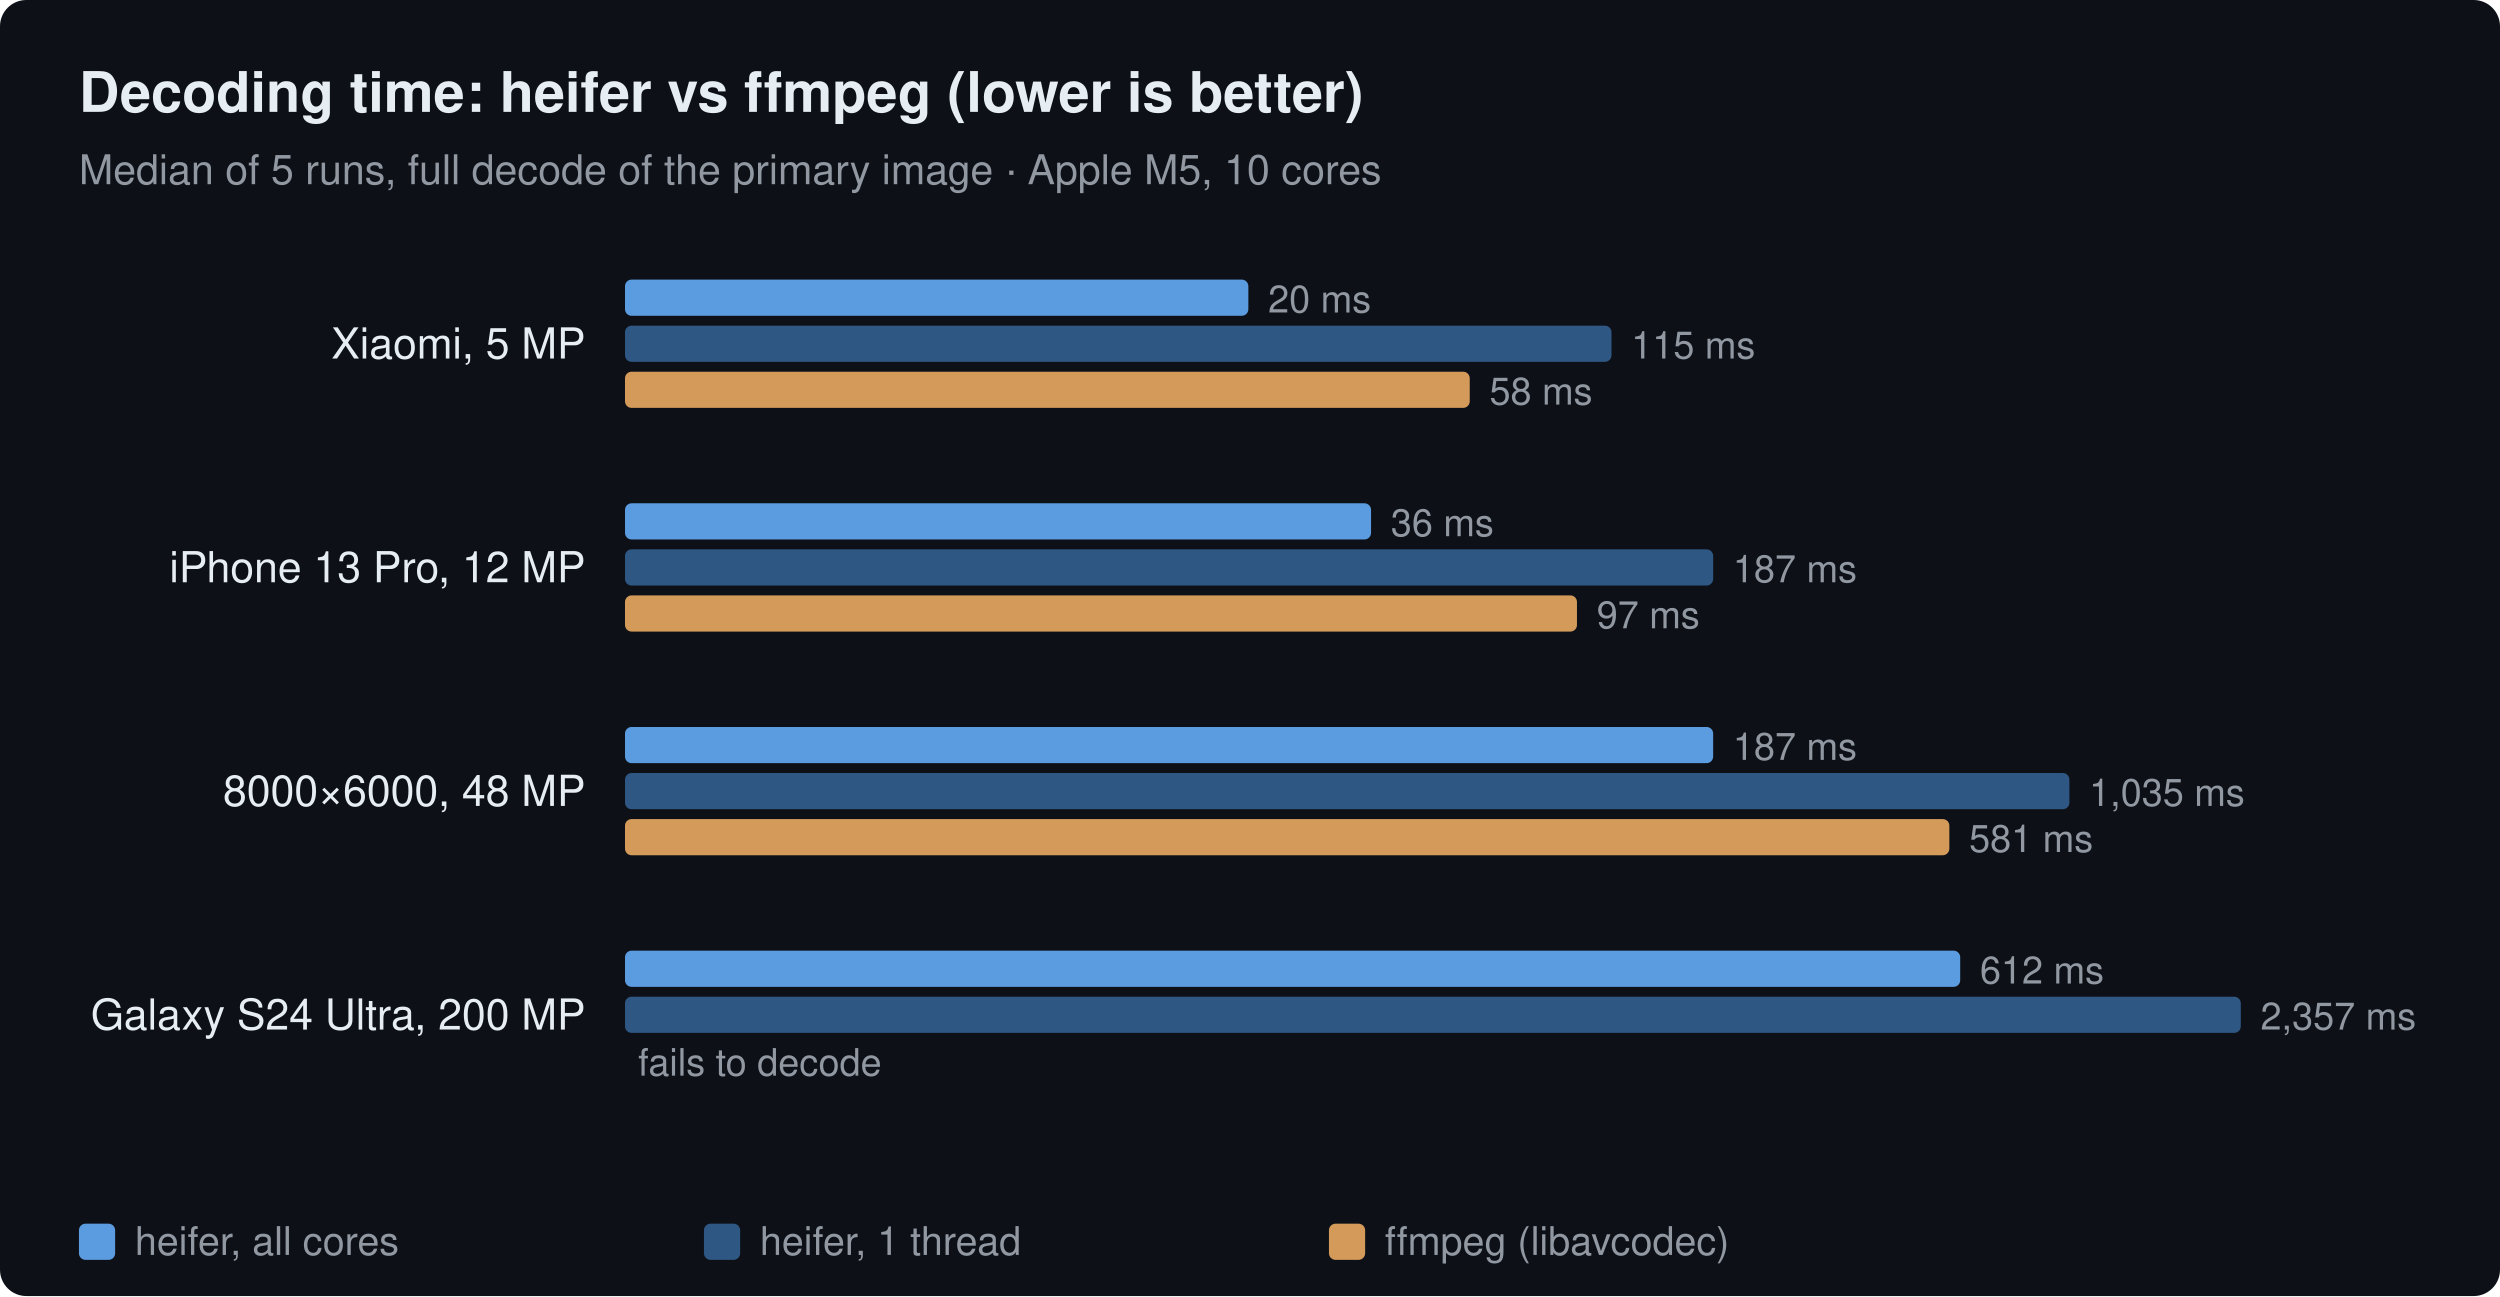
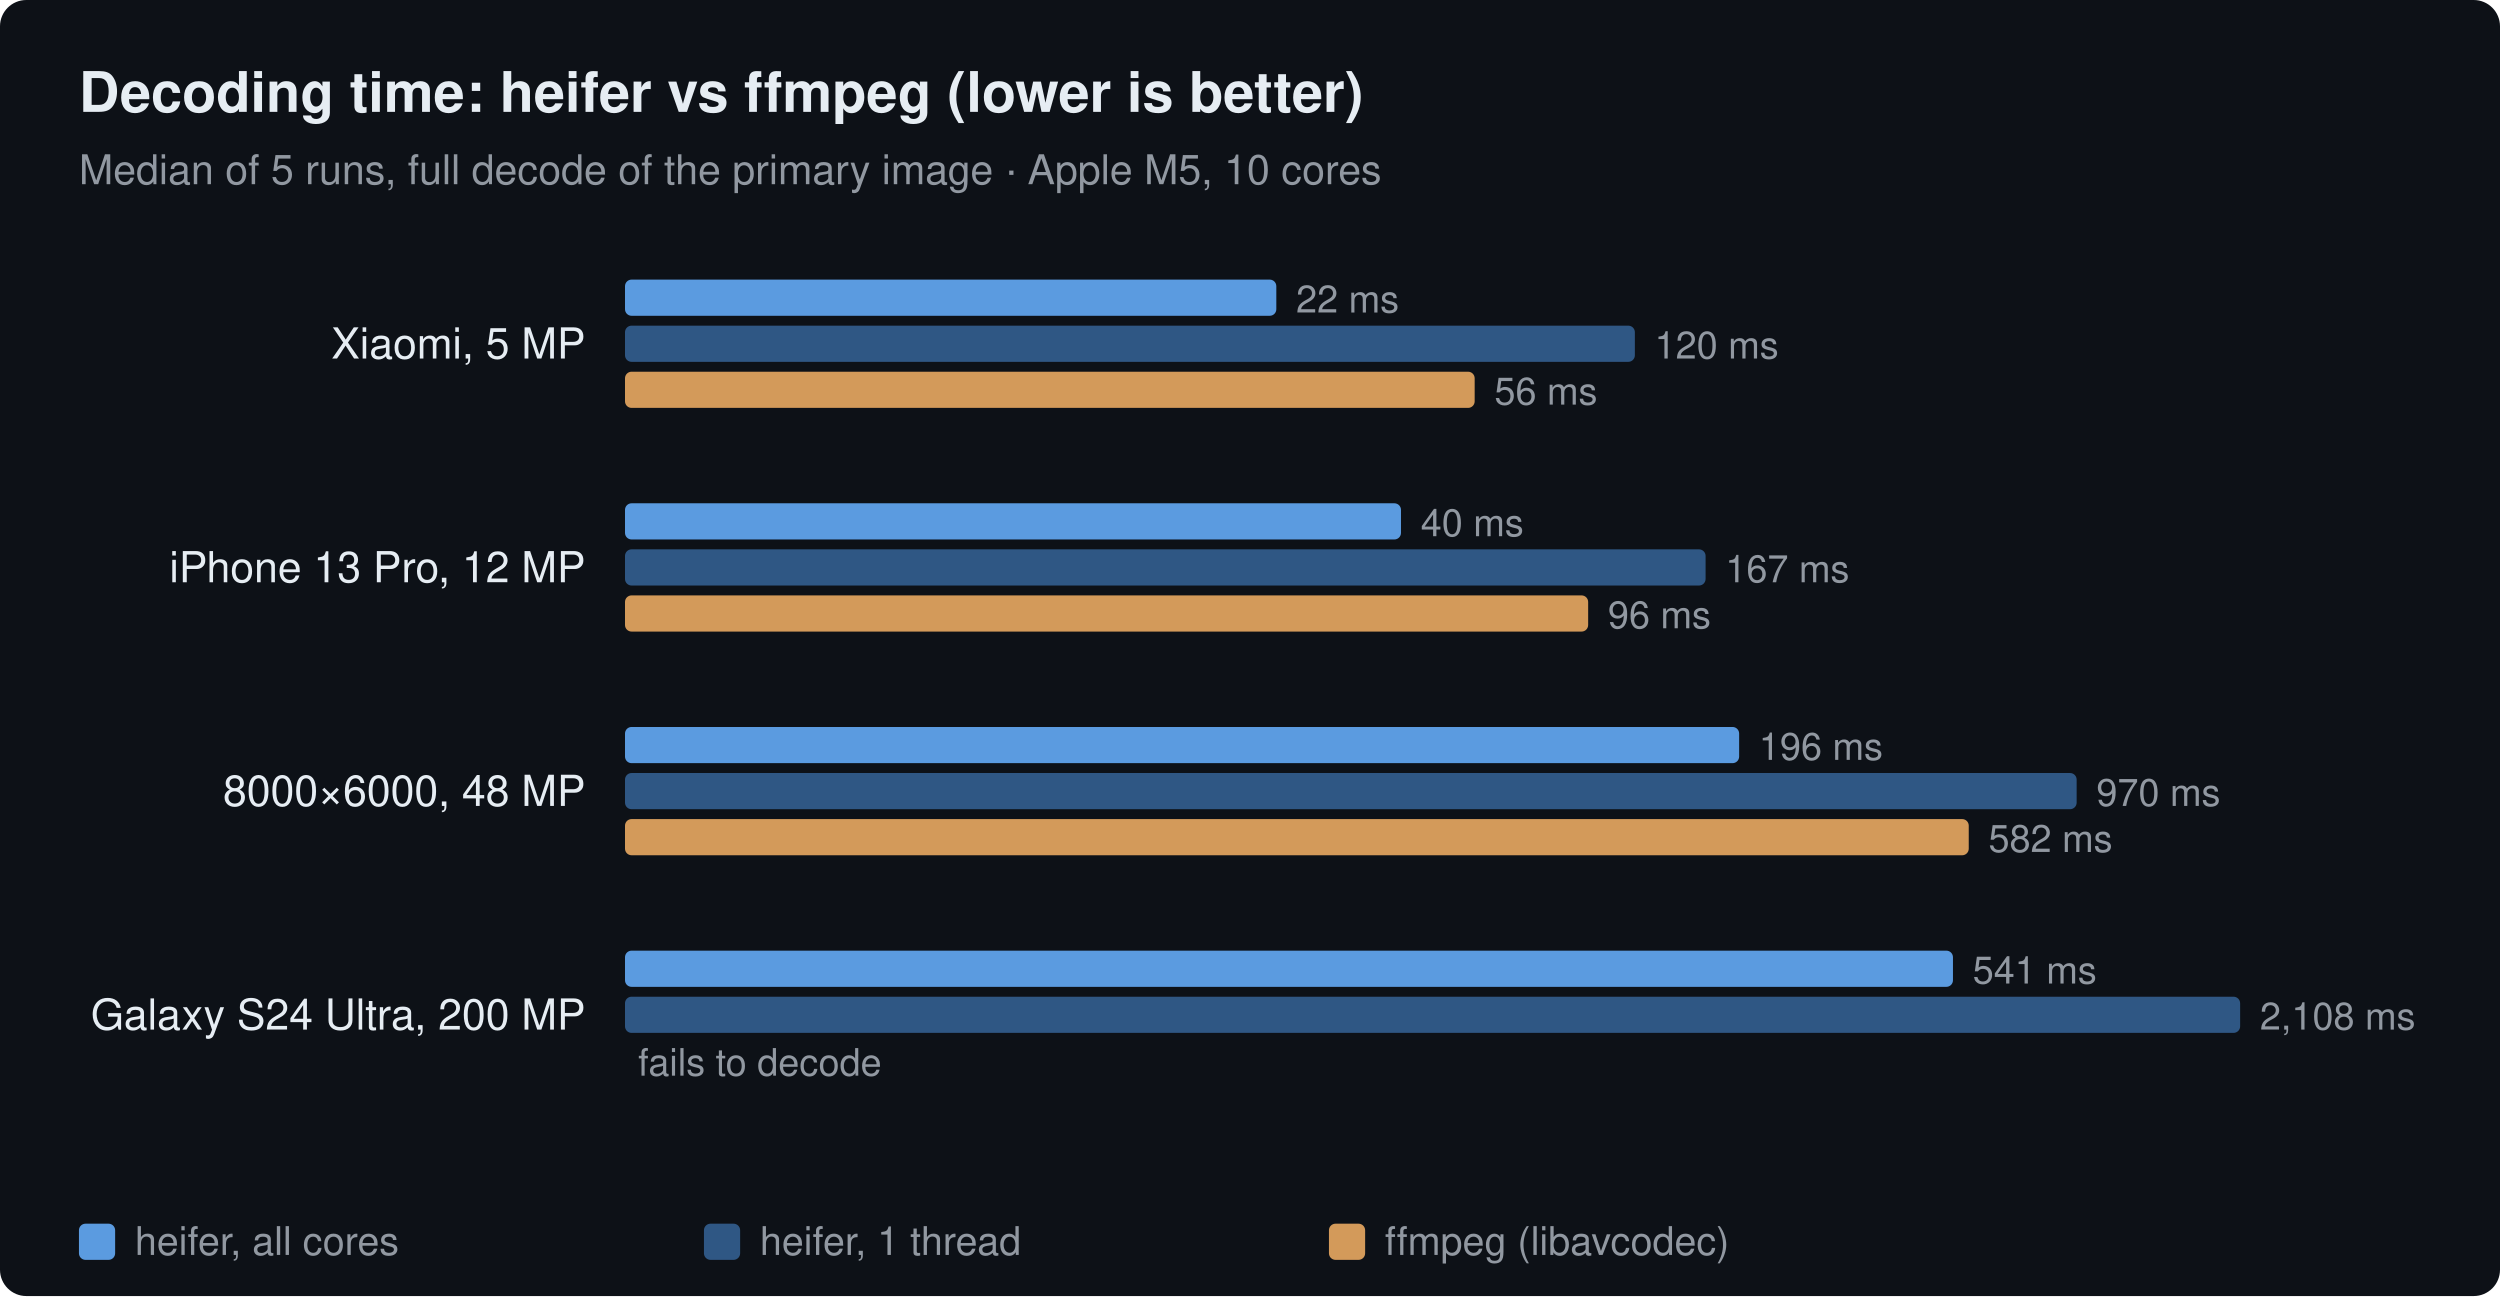
<svg xmlns="http://www.w3.org/2000/svg" width="760" height="394" viewBox="0 0 760 394" font-family="-apple-system,BlinkMacSystemFont,Segoe UI,Helvetica,Arial,sans-serif">
  <rect width="100%" height="100%" rx="8" fill="#0d1117" />
  <text x="24" y="34" font-size="17" font-weight="600" fill="#e6edf3">Decoding time: heifer vs ffmpeg (lower is better)</text>
  <text x="24" y="56" font-size="12.5" fill="#9198a1">Median of 5 runs, full decode of the primary image · Apple M5, 10 cores</text>
  <rect x="24" y="372" width="11" height="11" rx="2" fill="#5b9be0" />
  <text x="41" y="381.5" font-size="12" fill="#9198a1">heifer, all cores</text>
  <rect x="214" y="372" width="11" height="11" rx="2" fill="#2f5784" />
  <text x="231" y="381.5" font-size="12" fill="#9198a1">heifer, 1 thread</text>
  <rect x="404" y="372" width="11" height="11" rx="2" fill="#d39a5a" />
  <text x="421" y="381.5" font-size="12" fill="#9198a1">ffmpeg (libavcodec)</text>
  <text x="178" y="109.0" font-size="13" text-anchor="end" fill="#e6edf3">Xiaomi, 5 MP</text>
-   <rect x="190" y="85" width="189.5" height="11" rx="2" fill="#5b9be0" />
-   <text x="385.5" y="95" font-size="11.5" fill="#9198a1">20 ms</text>
-   <rect x="190" y="99" width="299.9" height="11" rx="2" fill="#2f5784" />
-   <text x="495.9" y="109" font-size="11.5" fill="#9198a1">115 ms</text>
-   <rect x="190" y="113" width="256.8" height="11" rx="2" fill="#d39a5a" />
-   <text x="452.8" y="123" font-size="11.5" fill="#9198a1">58 ms</text>
+   <rect x="190" y="85" width="198.0" height="11" rx="2" fill="#5b9be0" />
+   <text x="394.0" y="95" font-size="11.5" fill="#9198a1">22 ms</text>
+   <rect x="190" y="99" width="307.0" height="11" rx="2" fill="#2f5784" />
+   <text x="503.0" y="109" font-size="11.5" fill="#9198a1">120 ms</text>
+   <rect x="190" y="113" width="258.3" height="11" rx="2" fill="#d39a5a" />
+   <text x="454.3" y="123" font-size="11.5" fill="#9198a1">56 ms</text>
  <text x="178" y="177.0" font-size="13" text-anchor="end" fill="#e6edf3">iPhone 13 Pro, 12 MP</text>
-   <rect x="190" y="153" width="226.8" height="11" rx="2" fill="#5b9be0" />
-   <text x="422.8" y="163" font-size="11.5" fill="#9198a1">36 ms</text>
-   <rect x="190" y="167" width="330.8" height="11" rx="2" fill="#2f5784" />
-   <text x="526.8" y="177" font-size="11.5" fill="#9198a1">187 ms</text>
-   <rect x="190" y="181" width="289.4" height="11" rx="2" fill="#d39a5a" />
-   <text x="485.4" y="191" font-size="11.5" fill="#9198a1">97 ms</text>
+   <rect x="190" y="153" width="235.9" height="11" rx="2" fill="#5b9be0" />
+   <text x="431.9" y="163" font-size="11.5" fill="#9198a1">40 ms</text>
+   <rect x="190" y="167" width="328.5" height="11" rx="2" fill="#2f5784" />
+   <text x="524.5" y="177" font-size="11.5" fill="#9198a1">167 ms</text>
+   <rect x="190" y="181" width="292.8" height="11" rx="2" fill="#d39a5a" />
+   <text x="488.8" y="191" font-size="11.5" fill="#9198a1">96 ms</text>
  <text x="178" y="245.0" font-size="13" text-anchor="end" fill="#e6edf3">8000×6000, 48 MP</text>
-   <rect x="190" y="221" width="330.8" height="11" rx="2" fill="#5b9be0" />
-   <text x="526.8" y="231" font-size="11.5" fill="#9198a1">187 ms</text>
-   <rect x="190" y="235" width="439.1" height="11" rx="2" fill="#2f5784" />
-   <text x="635.1" y="245" font-size="11.5" fill="#9198a1">1,035 ms</text>
-   <rect x="190" y="249" width="402.6" height="11" rx="2" fill="#d39a5a" />
-   <text x="598.6" y="259" font-size="11.5" fill="#9198a1">581 ms</text>
+   <rect x="190" y="221" width="338.7" height="11" rx="2" fill="#5b9be0" />
+   <text x="534.7" y="231" font-size="11.5" fill="#9198a1">196 ms</text>
+   <rect x="190" y="235" width="441.3" height="11" rx="2" fill="#2f5784" />
+   <text x="637.3" y="245" font-size="11.5" fill="#9198a1">970 ms</text>
+   <rect x="190" y="249" width="408.5" height="11" rx="2" fill="#d39a5a" />
+   <text x="604.5" y="259" font-size="11.5" fill="#9198a1">582 ms</text>
  <text x="178" y="313.0" font-size="13" text-anchor="end" fill="#e6edf3">Galaxy S24 Ultra, 200 MP</text>
-   <rect x="190" y="289" width="405.9" height="11" rx="2" fill="#5b9be0" />
-   <text x="601.9" y="299" font-size="11.5" fill="#9198a1">612 ms</text>
-   <rect x="190" y="303" width="491.2" height="11" rx="2" fill="#2f5784" />
-   <text x="687.2" y="313" font-size="11.5" fill="#9198a1">2,357 ms</text>
+   <rect x="190" y="289" width="403.7" height="11" rx="2" fill="#5b9be0" />
+   <text x="599.7" y="299" font-size="11.5" fill="#9198a1">541 ms</text>
+   <rect x="190" y="303" width="491.0" height="11" rx="2" fill="#2f5784" />
+   <text x="687.0" y="313" font-size="11.5" fill="#9198a1">2,108 ms</text>
  <text x="194" y="327" font-size="11.5" fill="#9198a1">fails to decode</text>
</svg>
